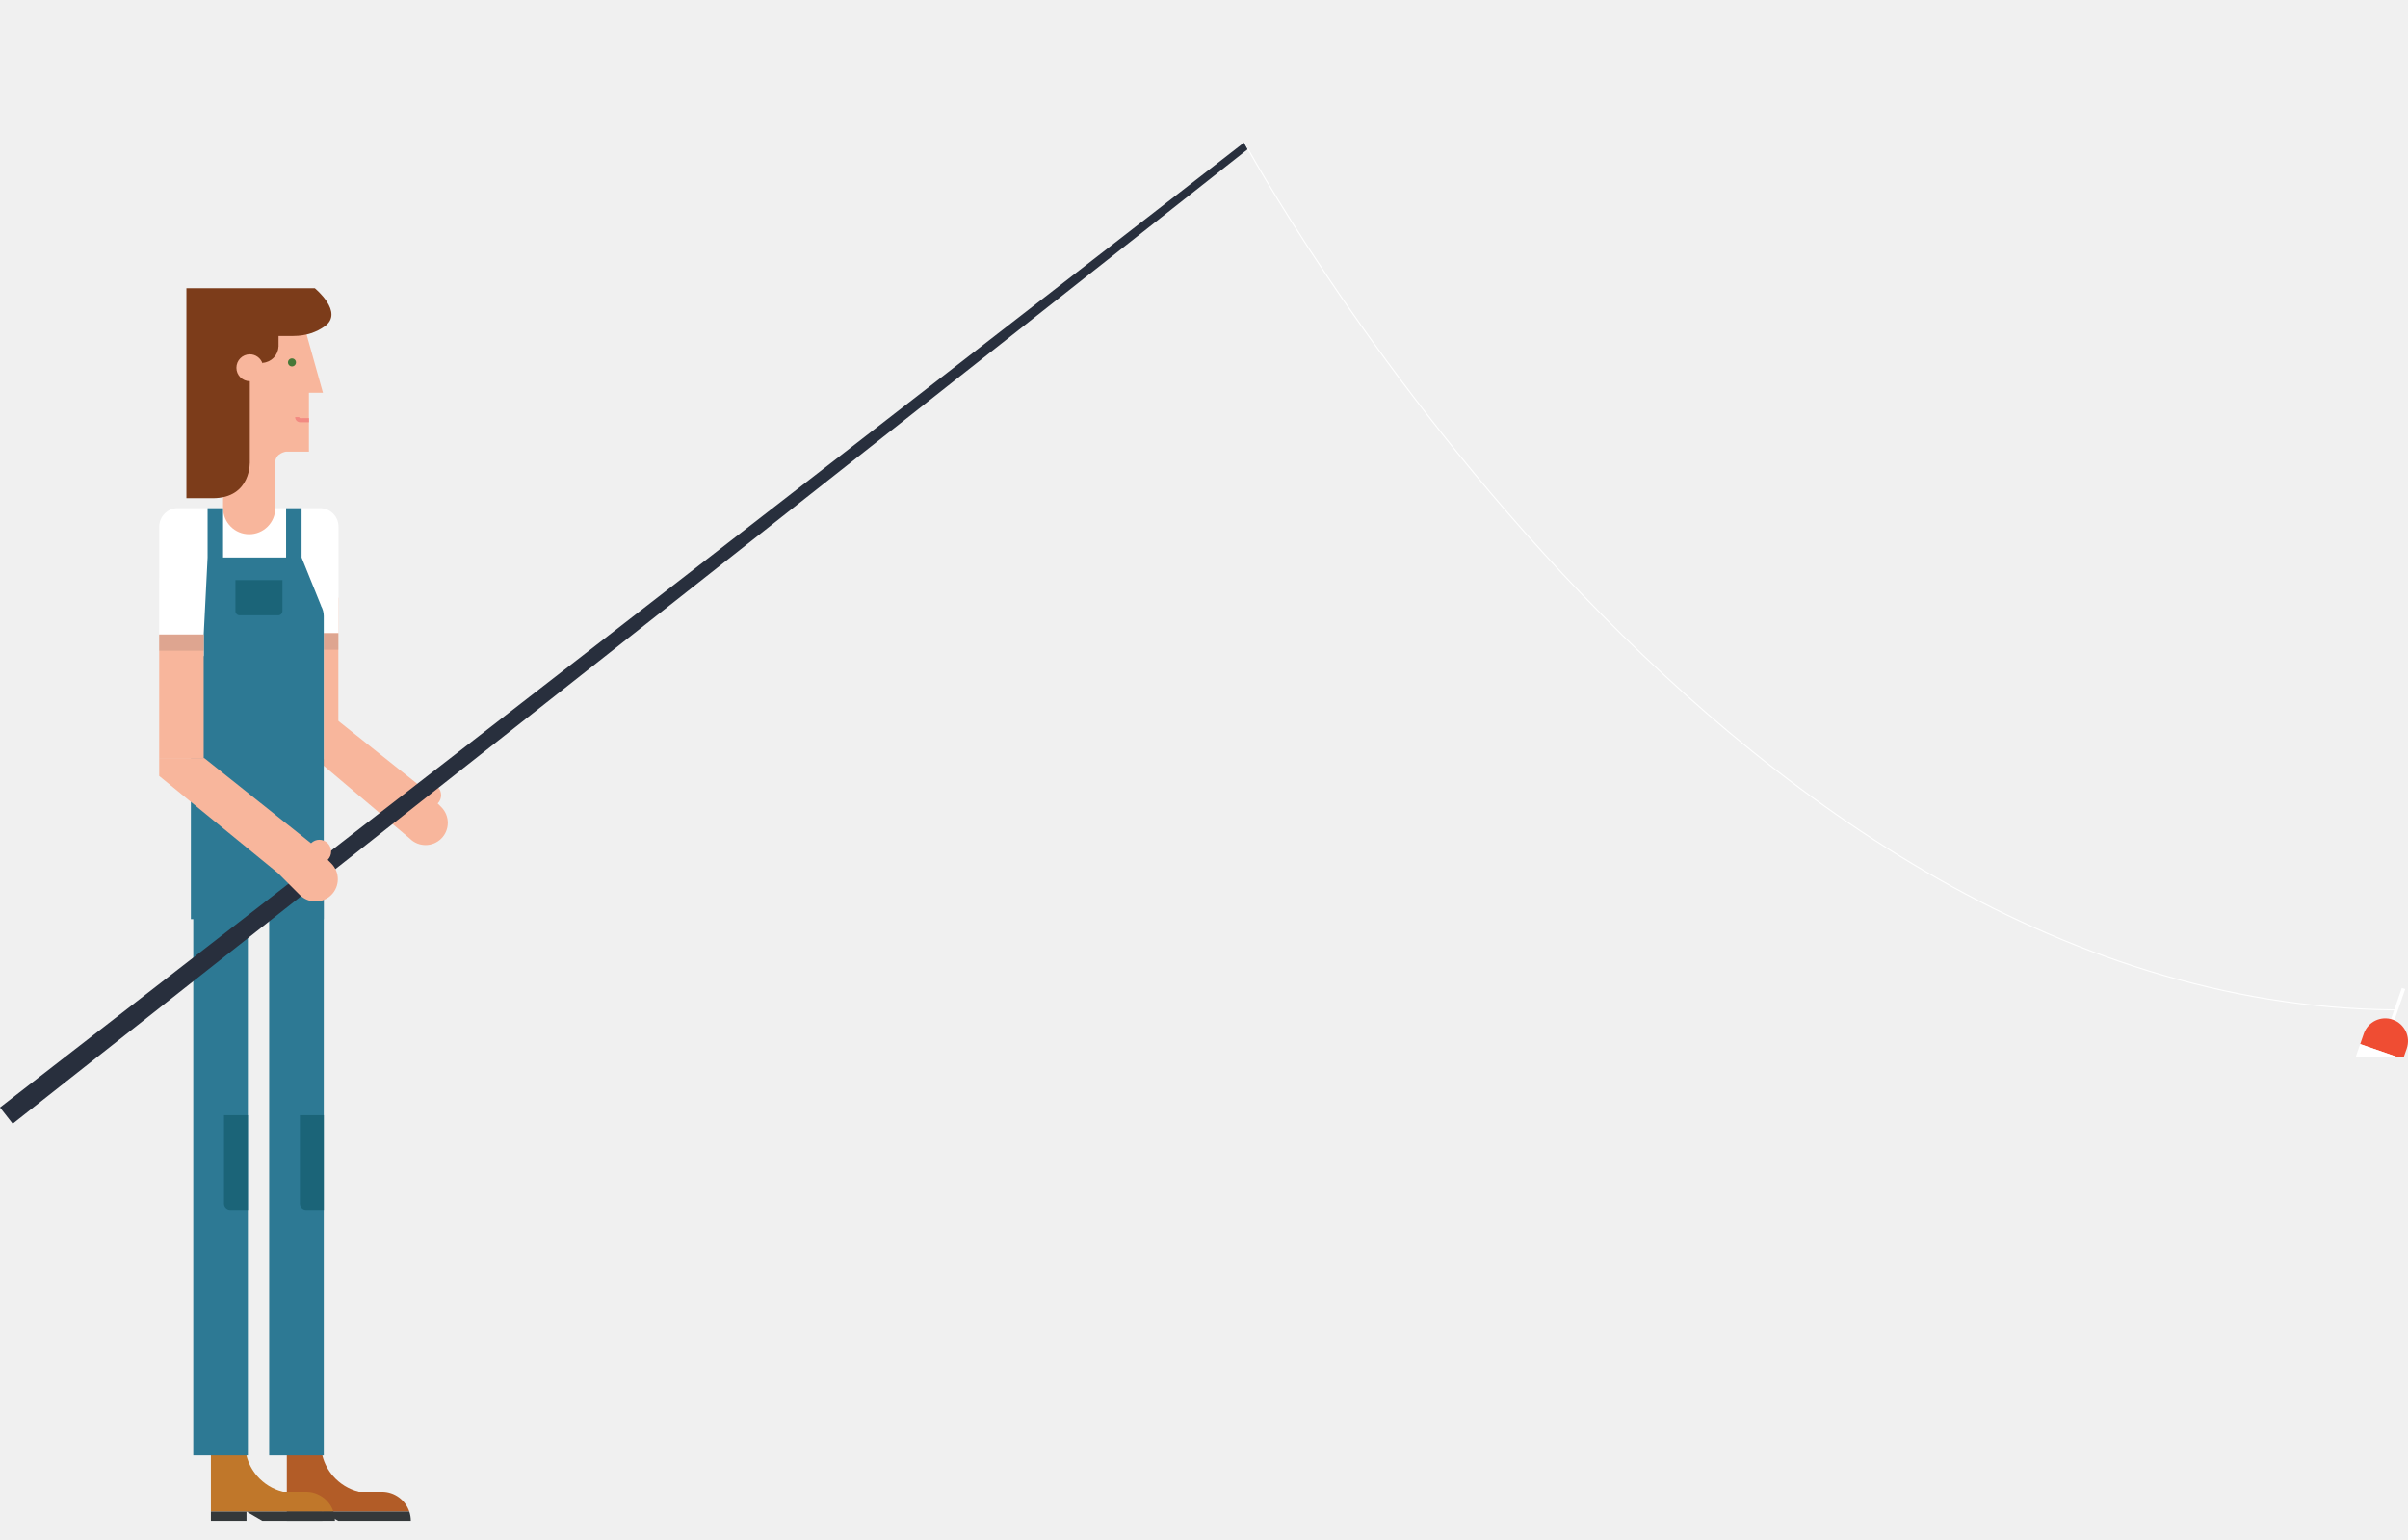
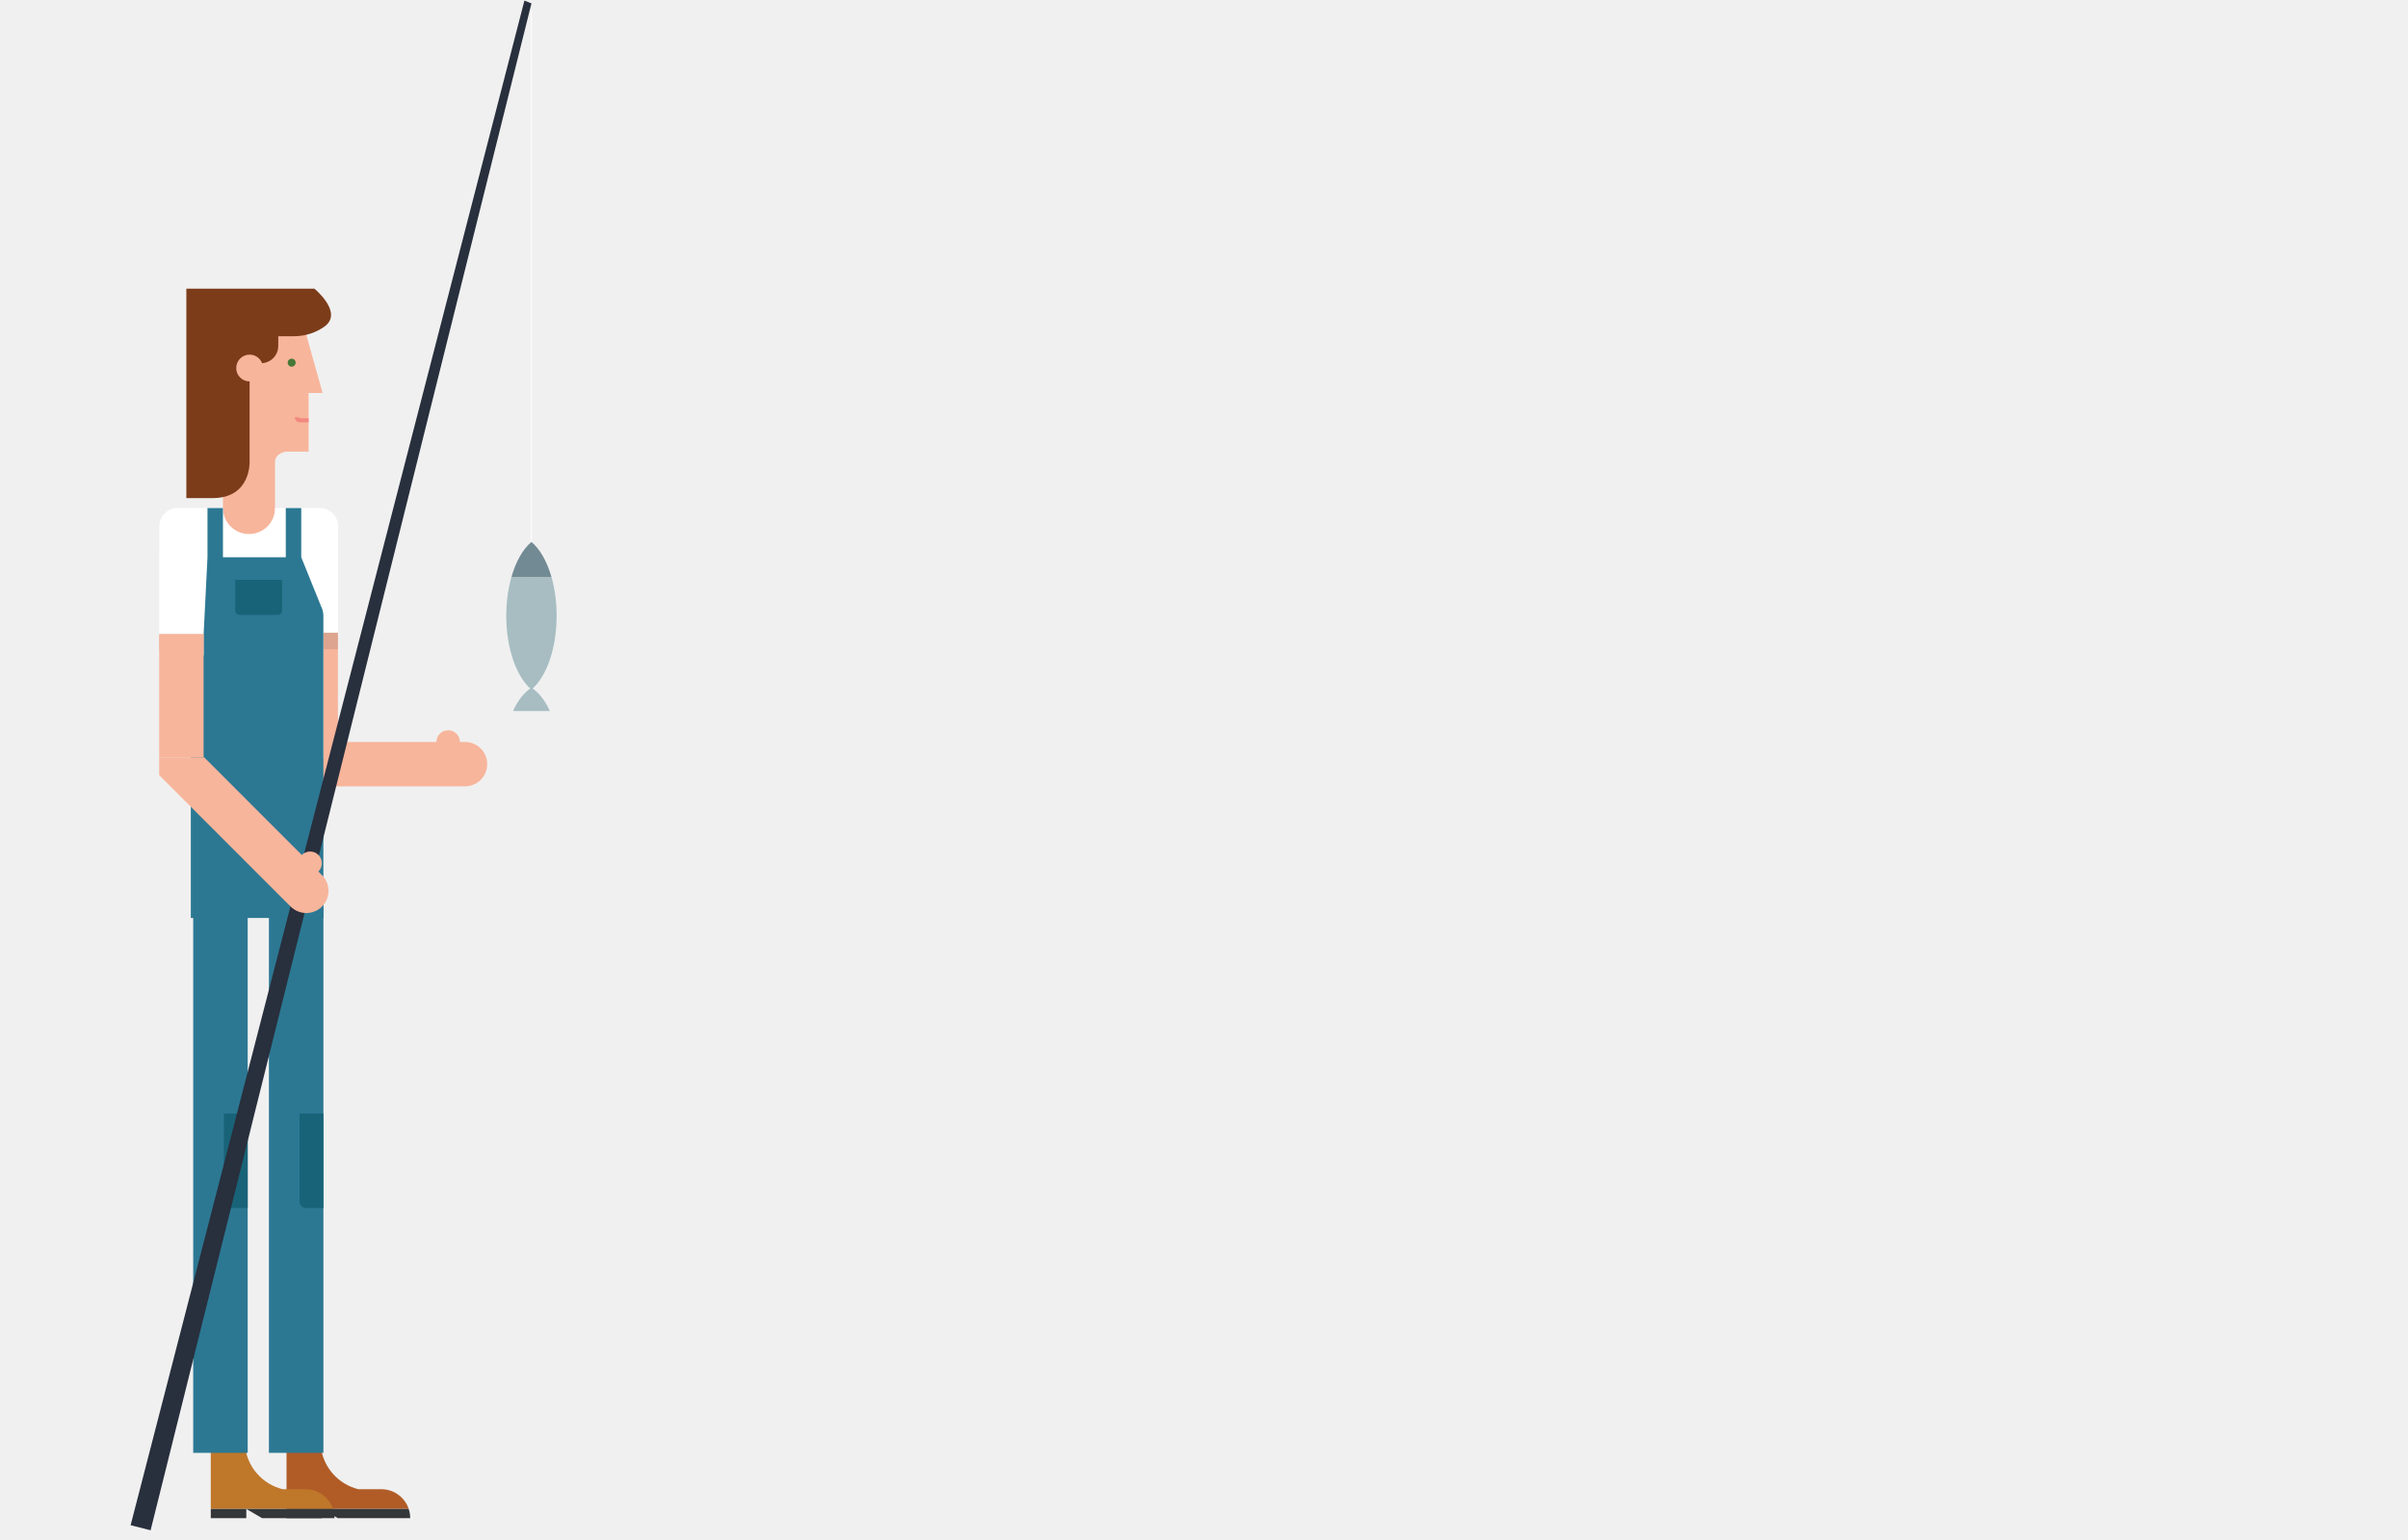
<svg xmlns="http://www.w3.org/2000/svg" version="1.1" id="Layer_1" x="0px" y="0px" width="328.125px" height="209.826px" viewBox="-11.875 95.156 328.125 209.826" enable-background="new -11.875 95.156 328.125 209.826" xml:space="preserve">
  <g>
    <g>
-       <rect x="28.169" y="176.61" fill="#F8B69C" width="6.062" height="16.826" />
-       <path fill="#F8B69C" d="M48.254,205.139c-0.029-0.029-0.488-0.488-0.488-0.488c0.626-0.627,0.625-1.643,0.001-2.266    c-0.626-0.627-1.642-0.629-2.269,0v0.002l-14.563-11.613h-0.07l-6.062-0.002v2.447c0,0,19.133,16.184,19.162,16.213    c1.188,1.186,3.107,1.186,4.293,0C49.441,208.247,49.441,206.329,48.254,205.139z" />
+       <path fill="#F7B59B" d="M47.6,196.264v0.006h-0.289h-1.307H28.125v6.045h17.879h1.307h4.057v-0.012    c0.041,0.002,0.078,0.012,0.121,0.012c1.672,0,3.025-1.354,3.025-3.023s-1.354-3.023-3.025-3.023c-0.043,0-0.08,0.01-0.121,0.014    v-0.008h-0.572v-0.006c0-0.883-0.717-1.598-1.596-1.598C48.316,194.669,47.6,195.384,47.6,196.264z" />
+       <rect x="28.125" y="181.364" fill="#F7B59B" width="6.048" height="18.311" />
    </g>
    <g>
      <g>
-         <path fill="#F8B69C" d="M28.969,137.403l3.162,11.278h-1.91v8.019h-3.108c0,0-1.481,0.188-1.481,1.482c0,0.559,0,5.146,0,7.371     v2.6h-7.111v-1.67v-29.314h10.263L28.969,137.403z" />
-         <circle fill="#477838" cx="27.911" cy="144.548" r="0.545" />
-         <path fill="#F28A82" d="M29.039,152.141c-0.078,0-0.144-0.062-0.144-0.143h-0.557c0,0.385,0.314,0.699,0.7,0.699h1.192v-0.559     L29.039,152.141L29.039,152.141z" />
-         <path fill="#7C3C1A" d="M13.526,134.433v28.618c0,0,1.792,0,3.561,0c5.366,0,5.08-5.078,5.08-5.078v-10.863     c-1.01-0.002-1.828-0.821-1.828-1.833c0-1.009,0.819-1.832,1.83-1.832c0.803,0,1.477,0.521,1.726,1.239l0.024-0.076     c1.171-0.088,2.096-1.028,2.15-2.209h0.012v-1.458c0.522,0,1.175,0,1.997,0c1.822,0,3.229-0.55,4.311-1.326     c2.646-1.901-1.37-5.182-1.37-5.182H13.526z" />
+         <path fill="#F7B59B" d="M28.926,137.453l3.153,11.251h-1.905v7.998h-3.099c0,0-1.48,0.188-1.48,1.482c0,0.557,0,5.131,0,7.352     v2.592h-7.093v-1.666v-29.241h10.239L28.926,137.453z" />
+         <circle fill="#477838" cx="27.87" cy="144.581" r="0.544" />
+         <path fill="#F18880" d="M28.996,152.156c-0.081,0-0.144-0.062-0.144-0.144h-0.555c0,0.385,0.313,0.698,0.699,0.698h1.188v-0.557     L28.996,152.156L28.996,152.156z" />
+         <path fill="#7C3C1A" d="M13.519,134.493v28.545c0,0,1.79,0,3.554,0c5.351,0,5.065-5.064,5.065-5.064v-10.836     c-1.007-0.002-1.824-0.819-1.824-1.826c0-1.01,0.819-1.828,1.828-1.828c0.8,0,1.473,0.519,1.721,1.234l0.023-0.076     c1.169-0.086,2.091-1.025,2.145-2.201h0.012v-1.457c0.521,0,1.173,0,1.991,0c1.817,0,3.222-0.549,4.3-1.322     c2.639-1.896-1.366-5.167-1.366-5.167L13.519,134.493L13.519,134.493z" />
      </g>
    </g>
    <g>
-       <path fill="#B25C27" d="M40.153,298.458h-3.134c-1.384-0.34-2.601-1.105-3.507-2.146c-0.683-0.785-1.189-1.729-1.454-2.77v-6.105    l-0.157-0.031h-4.694v7.713v2.582v0.83v0.826v1.791h16.692C43.373,299.583,41.896,298.458,40.153,298.458z" />
-       <path fill="#34383A" d="M27.208,302.409h4.851v-0.471v-0.785l2.153,1.256h9.894c0-0.439-0.074-0.863-0.206-1.26H27.208v0.789    V302.409z" />
+       <path fill="#B15C27" d="M40.083,298.102h-3.128c-1.378-0.338-2.593-1.098-3.497-2.139c-0.681-0.783-1.187-1.725-1.451-2.764    v-6.088l-0.155-0.033h-4.683v7.693v2.572v0.83v0.826v1.785h16.65C43.293,299.227,41.819,298.102,40.083,298.102z" />
+       <path fill="#33373A" d="M27.167,302.046h4.838v-0.467v-0.785l2.148,1.252h9.868c0-0.439-0.074-0.859-0.207-1.256H27.166v0.789    L27.167,302.046L27.167,302.046z" />
    </g>
    <g>
-       <path fill="#C0772A" d="M29.81,298.458h-3.133c-1.384-0.34-2.602-1.105-3.507-2.146c-0.683-0.785-1.189-1.729-1.456-2.77v-6.105    l-0.157-0.031h-4.694v7.713v2.582v0.83v0.826v1.791h16.692C33.03,299.583,31.551,298.458,29.81,298.458z" />
-       <path fill="#34383A" d="M16.863,302.409h4.852v-0.471v-0.785l2.155,1.256h9.894c0-0.439-0.074-0.863-0.208-1.26H16.863v0.789    V302.409z" />
+       <path fill="#BF772A" d="M29.765,298.102h-3.126c-1.381-0.338-2.594-1.098-3.498-2.139c-0.682-0.783-1.187-1.725-1.453-2.764    v-6.088l-0.156-0.033h-4.683v7.693v2.572v0.83v0.826v1.785H33.5C32.975,299.227,31.501,298.102,29.765,298.102z" />
+       <path fill="#33373A" d="M16.849,302.046h4.839v-0.467v-0.785l2.149,1.252h9.868c0-0.439-0.072-0.859-0.205-1.256H16.849v0.789    V302.046z" />
    </g>
-     <rect x="28.169" y="181.423" opacity="0.4" fill="#B78D7E" enable-background="new    " width="6.062" height="2.277" />
+     <rect x="28.125" y="181.364" opacity="0.4" fill="#B68B7E" enable-background="new    " width="6.048" height="2.27" />
    <g>
-       <rect x="14.46" y="215.302" fill="#2D7994" width="7.443" height="78.189" />
-       <path fill="#1B6478" d="M18.647,247.132v8.365v2.393v1.291c0,0.477,0.385,0.861,0.859,0.861h2.396v-12.91H18.647L18.647,247.132z" />
+       <rect x="14.453" y="215.157" fill="#2C7893" width="7.422" height="77.992" />
+       <path fill="#196378" d="M18.628,246.909v8.346v2.385v1.289c0,0.475,0.386,0.857,0.859,0.857h2.388v-12.877H18.628z" />
    </g>
    <g>
-       <rect x="24.803" y="215.302" fill="#2D7994" width="7.441" height="78.189" />
-       <path fill="#1B6478" d="M28.988,247.132v8.365v2.393v1.291c0,0.477,0.387,0.861,0.862,0.861h2.395v-12.91H28.988L28.988,247.132z" />
+       <rect x="24.769" y="215.157" fill="#2C7893" width="7.423" height="77.992" />
+       <path fill="#196378" d="M28.944,246.909v8.346v2.385v1.289c0,0.475,0.385,0.857,0.859,0.857h2.389v-12.877H28.944z" />
    </g>
-     <path fill="#FFFFFF" d="M31.741,164.409h-4.125H25.64h-0.003c0,1.961-1.592,3.551-3.556,3.551c-1.964,0-3.557-1.59-3.557-3.551   h-0.082h-4.308h-1.792c-1.389,0-2.516,1.123-2.516,2.514l-0.011,14.812h4.316v6.516h9.666v-6.516h3.817v-0.312h5.665h0.973V173.1   v-2.705v-3.473C34.254,165.532,33.129,164.409,31.741,164.409z" />
-     <rect x="18.717" y="177.882" fill="#FFFFFF" width="13.528" height="20.742" />
-     <rect x="23.799" y="169.118" fill="#FFFFFF" width="1.856" height="20.604" />
-     <path fill="#2D7994" d="M32.242,179.114c0-0.506-0.141-0.975-0.369-1.387l0.003-0.021l-2.656-6.574v-6.723h-2.111v6.723h-8.588   v-6.723h-2.109v6.723l-0.533,10.584v2.775l-1.746,3.76v32.164h18.109v-33.811v-2.113V179.114L32.242,179.114L32.242,179.114z" />
-     <path fill="#1B6478" d="M20.204,174.212v1.758v1.604v0.861c0,0.318,0.259,0.576,0.578,0.576h5.254c0.318,0,0.575-0.258,0.575-0.576   v-0.861v-1.604v-1.758H20.204z" />
+     <path fill="#FFFFFF" d="M31.689,164.391h-4.114h-1.971h-0.002c-0.001,1.957-1.588,3.543-3.548,3.543   c-1.957,0-3.544-1.586-3.545-3.543h-0.082h-4.296h-1.79c-1.384,0-2.508,1.119-2.508,2.506l-0.014,14.775h4.307v6.502h9.641v-6.502   h3.807v-0.311h5.653h0.969v-8.307v-2.697v-3.463C34.196,165.51,33.075,164.391,31.689,164.391z" />
+     <rect x="18.698" y="177.831" fill="#FFFFFF" width="13.494" height="20.688" />
+     <rect x="23.767" y="169.089" fill="#FFFFFF" width="1.851" height="20.553" />
+     <path fill="#2C7893" d="M32.188,179.059c0-0.504-0.141-0.971-0.366-1.383l0.003-0.021l-2.65-6.559v-6.705h-2.107v6.705h-8.564   v-6.705h-2.105v6.705l-0.53,10.559v2.77l-1.742,3.752v32.082h18.062v-33.727v-2.107L32.188,179.059L32.188,179.059L32.188,179.059z   " />
+     <path fill="#196378" d="M20.181,174.169v1.754v1.598v0.861c0,0.316,0.259,0.574,0.577,0.574h5.241c0.317,0,0.574-0.258,0.574-0.574   v-0.861v-1.598v-1.754H20.181z" />
+     <rect x="9.819" y="181.569" opacity="0.4" fill="#B68B7E" enable-background="new    " width="6.081" height="2.197" />
+     <polygon fill="#282F3D" points="8.646,303.698 5.923,303.009 59.584,95.236 60.543,95.62  " />
+     <line fill="none" stroke="#FFFFFF" stroke-width="0.141" stroke-miterlimit="10" x1="60.543" y1="96.581" x2="60.543" y2="186.962" />
    <g>
-       <rect x="314.554" y="229.724" transform="matrix(-0.9446 -0.3282 0.3282 -0.9446 535.9169 555.0355)" fill="#FFFFFF" width="0.488" height="5.136" />
-       <polygon fill="#282F3D" points="-10.143,248.294 -11.875,246.081 157.682,114.552 158.206,115.442   " />
-       <path fill="none" stroke="#FFFFFF" stroke-width="0.141" stroke-miterlimit="10" d="M157.678,114.552    c0,0,63.393,117.395,156.74,118.23" />
-       <path fill="#EF4D33" d="M315.67,239.218l0.408-1.168c0.561-1.617-0.293-3.381-1.91-3.941c-1.615-0.562-3.379,0.291-3.941,1.906    l-0.492,1.426l5.113,1.777H315.67z" />
-       <path fill="#FFFFFF" d="M309.732,237.438l-0.496,1.426c-0.041,0.115-0.07,0.232-0.098,0.354h5.709L309.732,237.438z" />
+       <rect x="9.819" y="181.569" fill="#F7B59B" width="6.049" height="16.785" />
+       <path fill="#F7B59B" d="M32.002,214.415c-0.029-0.029-0.063-0.049-0.097-0.078l0.007-0.004l-0.401-0.402l0.002-0.002    c0.625-0.627,0.625-1.639,0.002-2.262c-0.624-0.623-1.636-0.623-2.262,0l-0.001,0.004l-0.206-0.205l-3.318-3.314l-9.791-9.797    h-0.069H9.819v2.439l6.049,6.047l5.584,5.586l3.317,3.318l2.868,2.865l0.009-0.01c0.028,0.029,0.048,0.064,0.077,0.094    c1.183,1.186,3.099,1.184,4.28,0.002C33.183,217.514,33.183,215.596,32.002,214.415z" />
    </g>
    <g>
-       <rect x="9.817" y="181.628" fill="#F8B69C" width="6.062" height="16.83" />
-       <path fill="#F8B69C" d="M33.268,212.825c-0.028-0.029-0.489-0.49-0.489-0.49c0.627-0.625,0.626-1.641,0.002-2.266    c-0.626-0.625-1.64-0.627-2.268,0l-0.001,0.006l-14.563-11.617h-0.069H9.817v2.445l16.202,13.252c0,0,2.931,2.928,2.959,2.959    c1.188,1.186,3.107,1.186,4.292,0C34.455,215.93,34.455,214.01,33.268,212.825z" />
+       <path fill="#A7BDC2" d="M60.543,188.874c-1.027,0.67-1.896,1.785-2.504,3.182h5.008C62.439,190.659,61.57,189.544,60.543,188.874z    " />
+       <path fill="#A7BDC2" d="M57.111,179.067c0,4.504,1.412,8.373,3.432,10.061c2.019-1.688,3.431-5.557,3.431-10.061    c0-1.91-0.256-3.703-0.701-5.268h-5.46C57.367,175.364,57.111,177.157,57.111,179.067z" />
+       <path fill="#728A93" d="M60.543,169.009c-1.164,0.971-2.123,2.666-2.73,4.791h5.46C62.666,171.675,61.705,169.979,60.543,169.009z    " />
    </g>
-     <rect x="9.817" y="181.628" opacity="0.4" fill="#B78D7E" enable-background="new    " width="6.096" height="2.205" />
  </g>
</svg>
